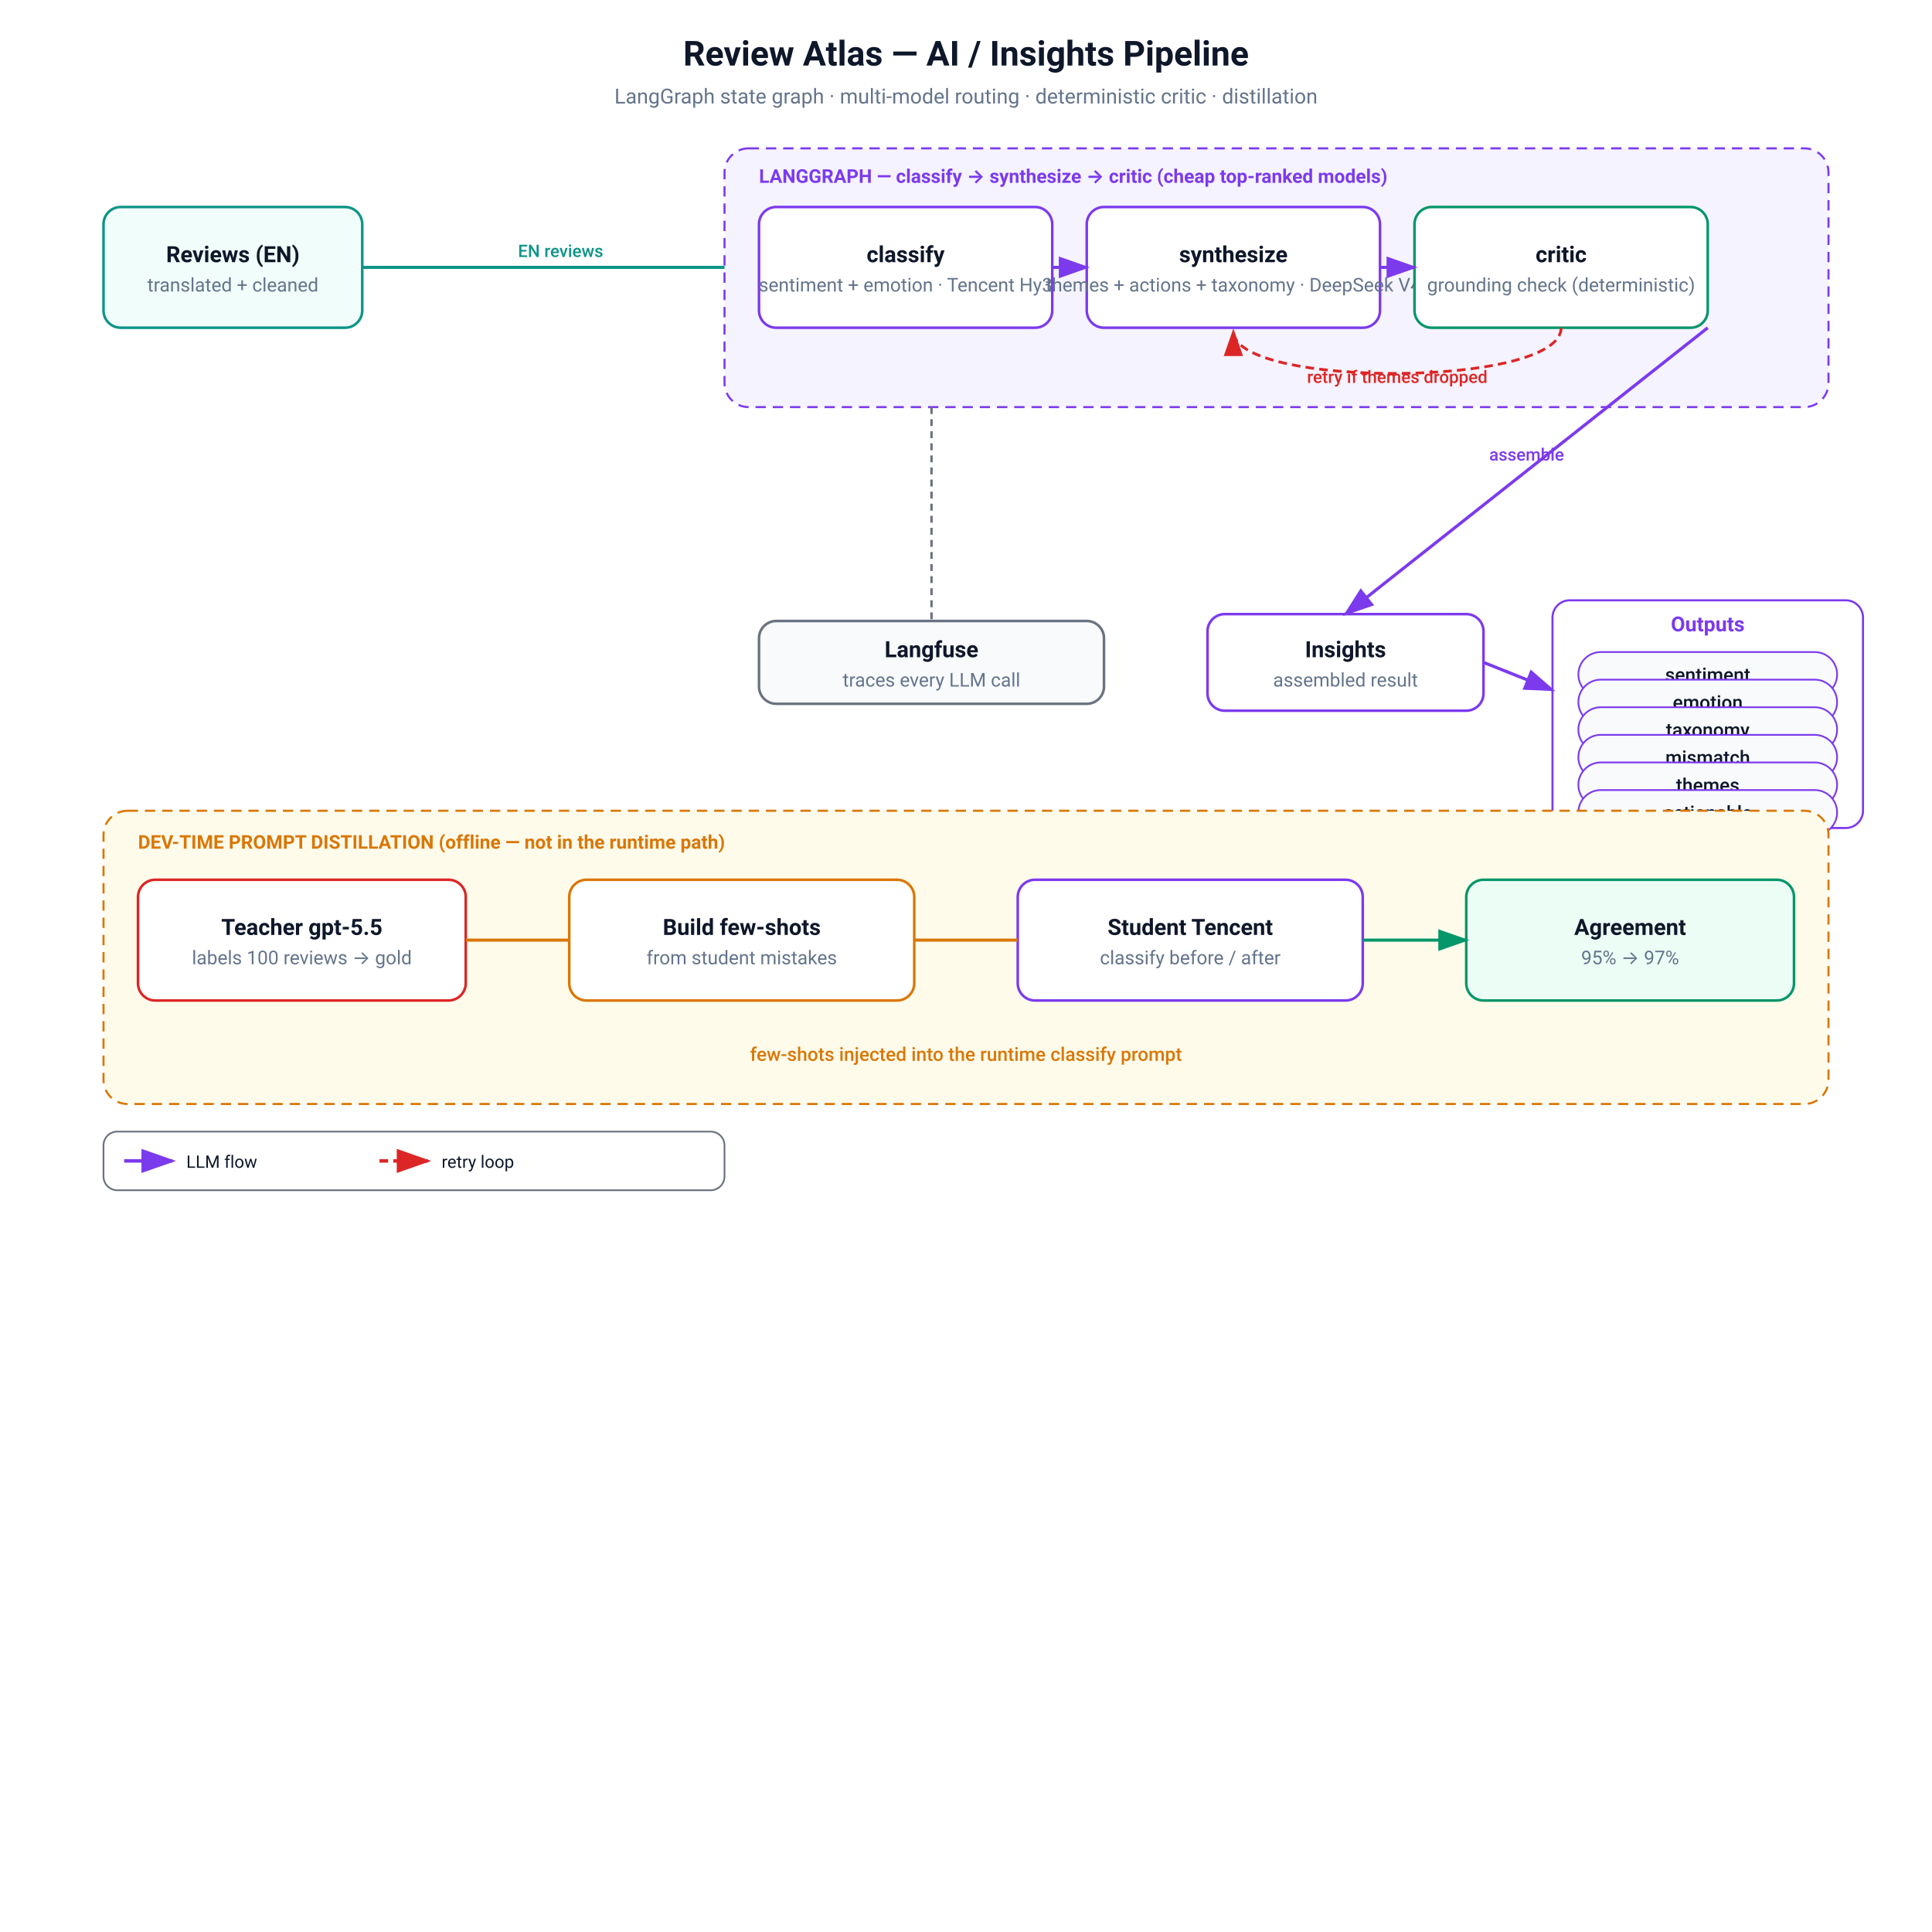
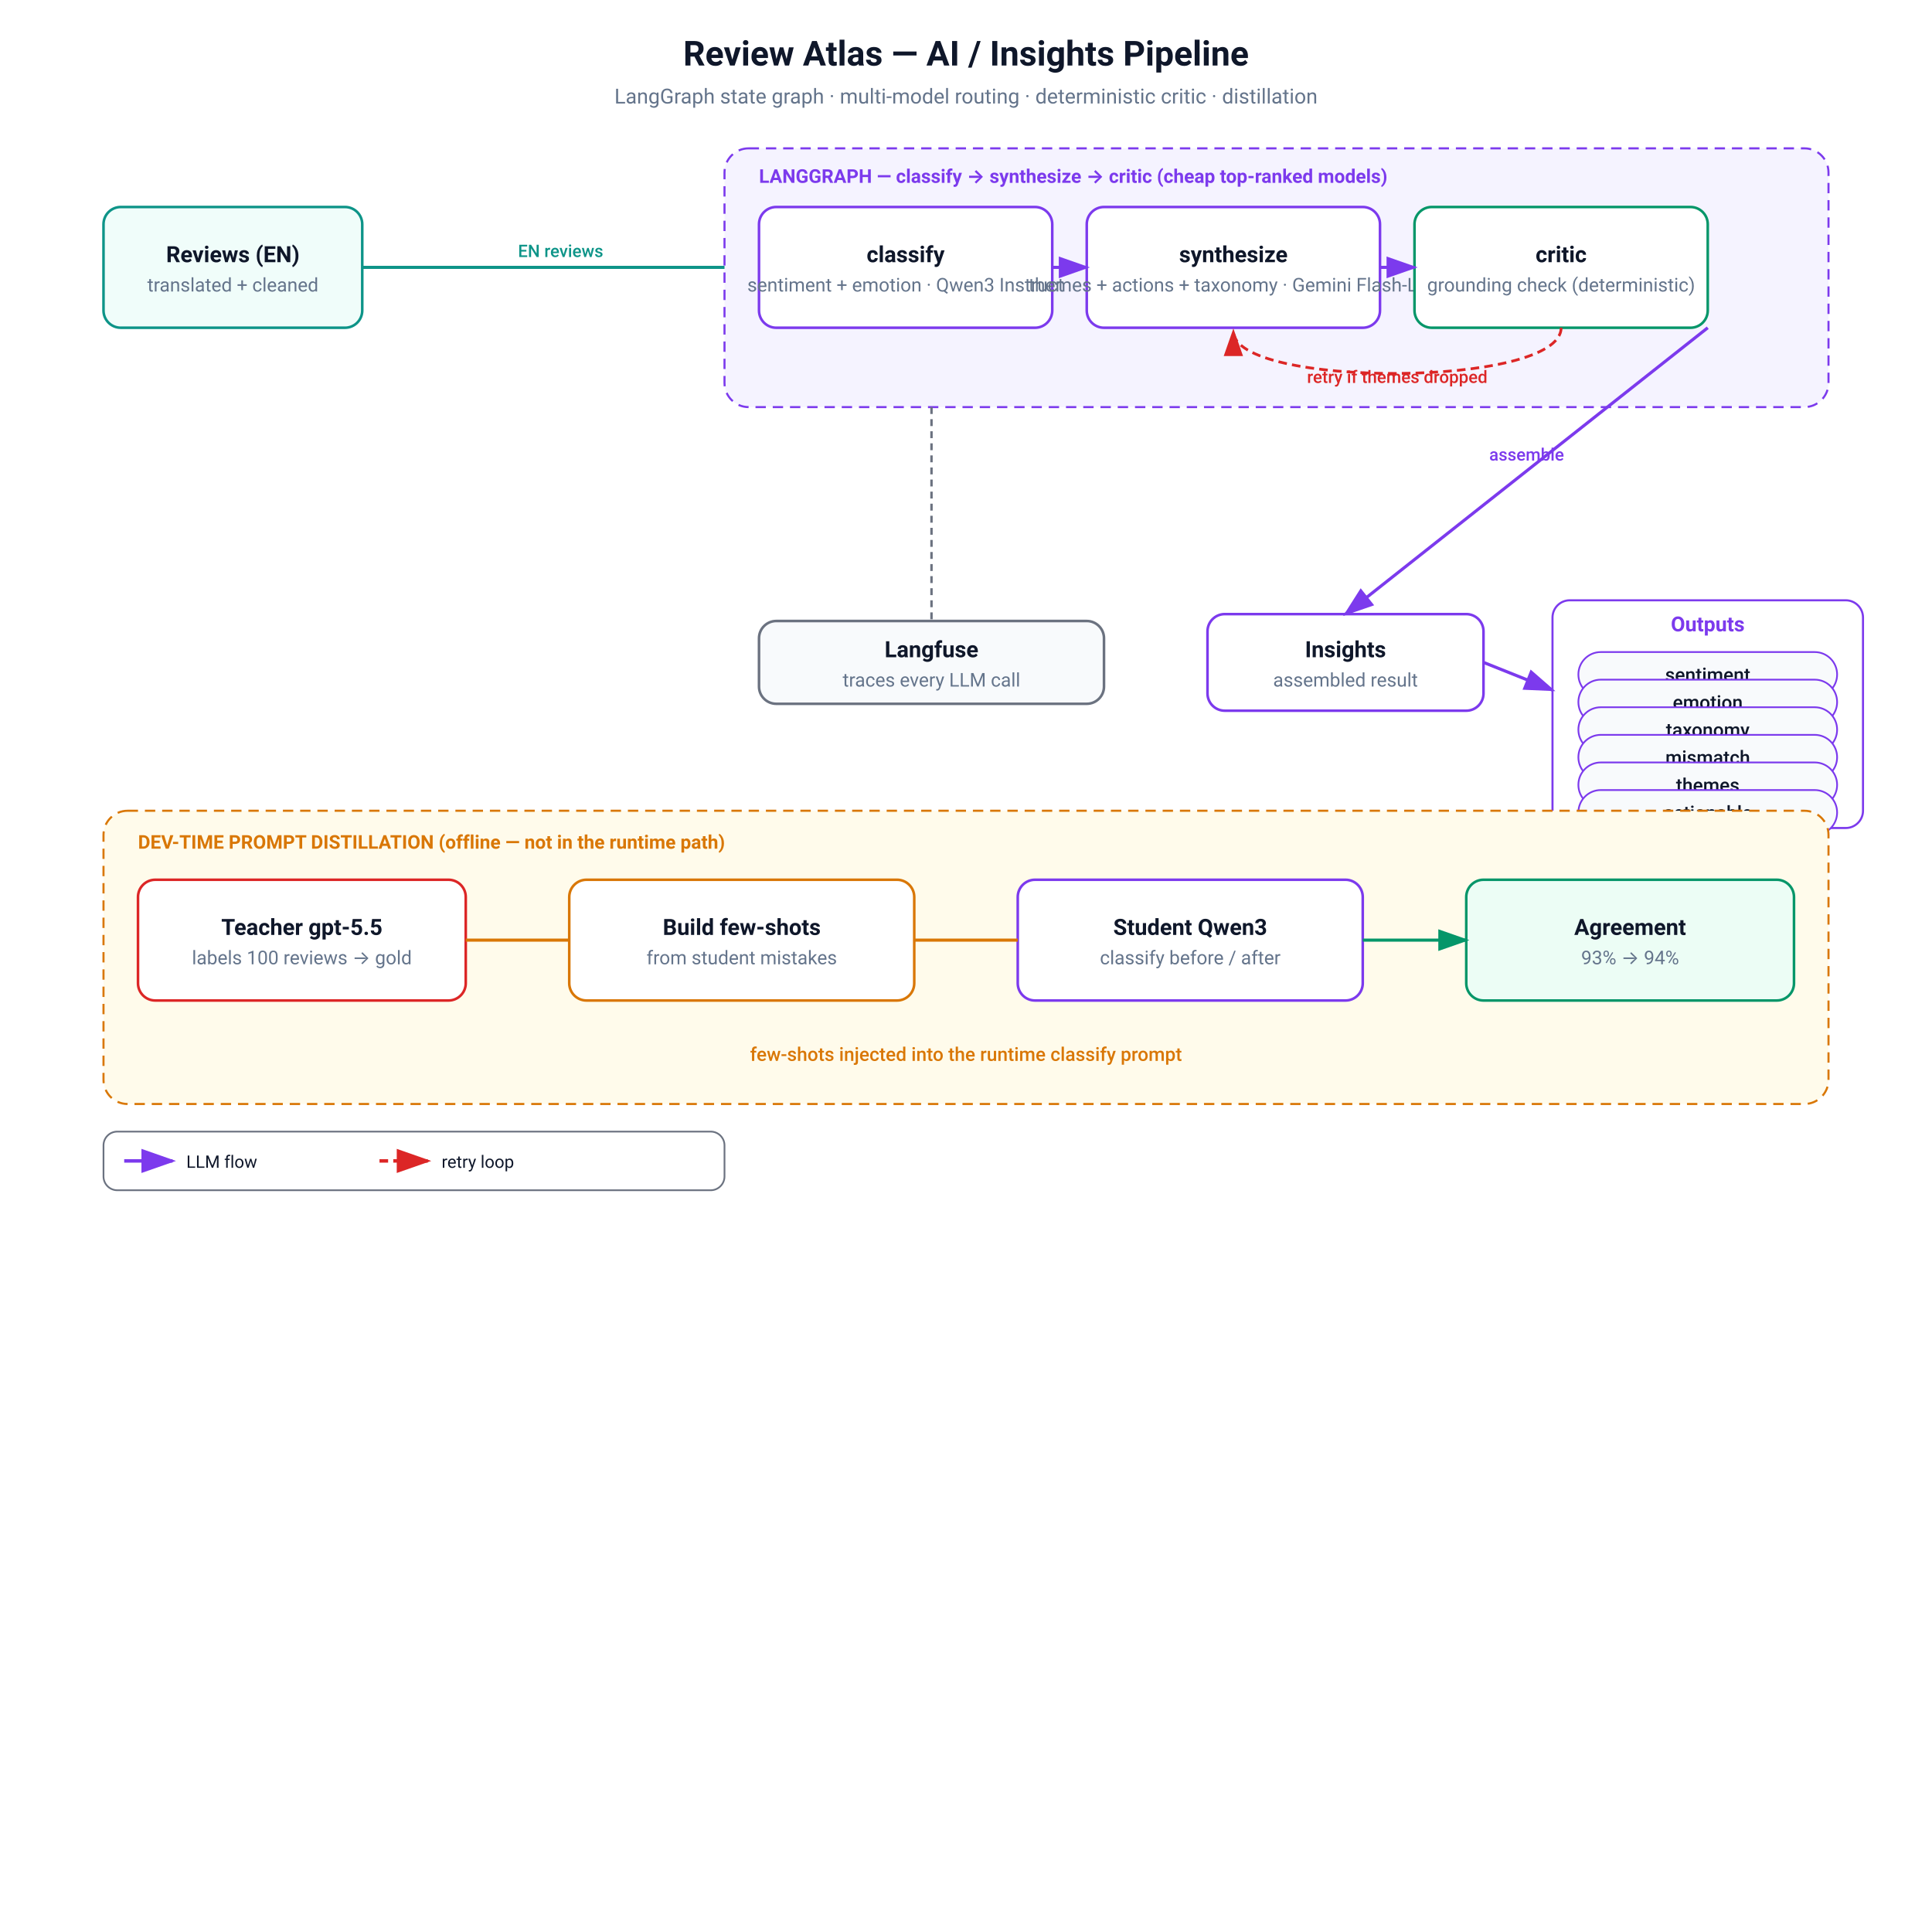
<svg xmlns="http://www.w3.org/2000/svg" viewBox="0 0 1120 1120" width="1120" height="1120">
  <rect x="0" y="0" width="1120" height="1120" fill="#ffffff" />
  <defs>
    <marker id="a-2563eb" markerWidth="10" markerHeight="7" refX="9" refY="3.5" orient="auto">
      <path d="M0,0 L10,3.5 L0,7 z" fill="#2563eb" />
    </marker>
    <marker id="a-0d9488" markerWidth="10" markerHeight="7" refX="9" refY="3.5" orient="auto">
      <path d="M0,0 L10,3.5 L0,7 z" fill="#0d9488" />
    </marker>
    <marker id="a-7c3aed" markerWidth="10" markerHeight="7" refX="9" refY="3.5" orient="auto">
      <path d="M0,0 L10,3.5 L0,7 z" fill="#7c3aed" />
    </marker>
    <marker id="a-059669" markerWidth="10" markerHeight="7" refX="9" refY="3.5" orient="auto">
      <path d="M0,0 L10,3.5 L0,7 z" fill="#059669" />
    </marker>
    <marker id="a-dc2626" markerWidth="10" markerHeight="7" refX="9" refY="3.5" orient="auto">
      <path d="M0,0 L10,3.5 L0,7 z" fill="#dc2626" />
    </marker>
    <marker id="a-6b7280" markerWidth="10" markerHeight="7" refX="9" refY="3.5" orient="auto">
      <path d="M0,0 L10,3.5 L0,7 z" fill="#6b7280" />
    </marker>
    <style>text{font-family:-apple-system,BlinkMacSystemFont,"Segoe UI",Roboto,sans-serif;}</style>
  </defs>
  <text x="560.0" y="38" font-size="20" text-anchor="middle" font-weight="700" fill="#0f172a">Review Atlas — AI / Insights Pipeline</text>
  <text x="560.0" y="60" font-size="12" text-anchor="middle" font-weight="400" fill="#64748b">LangGraph state graph · multi-model routing · deterministic critic · distillation</text>
  <rect x="60" y="120" width="150" height="70" rx="10" fill="#f0fdfa" stroke="#0d9488" stroke-width="1.5" />
  <text x="135.0" y="152.0" font-size="13" text-anchor="middle" font-weight="600" fill="#0f172a">Reviews (EN)</text>
  <text x="135.0" y="169.0" font-size="11" text-anchor="middle" font-weight="400" fill="#64748b">translated + cleaned</text>
  <line x1="210" y1="155" x2="440" y2="155" stroke="#0d9488" stroke-width="1.8" marker-end="url(#a-0d9488)" />
  <text x="325.0" y="149.0" font-size="10" text-anchor="middle" font-weight="500" fill="#0d9488">EN reviews</text>
  <rect x="420" y="86" width="640" height="150" rx="14" fill="#f5f3ff" stroke="#7c3aed" stroke-width="1.2" stroke-dasharray="6,4" />
  <text x="440" y="106" font-size="11" text-anchor="start" font-weight="700" fill="#7c3aed">LANGGRAPH — classify → synthesize → critic (cheap top-ranked models)</text>
  <rect x="440" y="120" width="170" height="70" rx="10" fill="#ffffff" stroke="#7c3aed" stroke-width="1.5" />
  <text x="525.0" y="152.0" font-size="13" text-anchor="middle" font-weight="600" fill="#0f172a">classify</text>
-   <text x="525.0" y="169.0" font-size="11" text-anchor="middle" font-weight="400" fill="#64748b">sentiment + emotion · Tencent Hy3</text>
+   <text x="525.0" y="169.0" font-size="11" text-anchor="middle" font-weight="400" fill="#64748b">sentiment + emotion · Qwen3 Instruct</text>
  <rect x="630" y="120" width="170" height="70" rx="10" fill="#ffffff" stroke="#7c3aed" stroke-width="1.5" />
  <text x="715.0" y="152.0" font-size="13" text-anchor="middle" font-weight="600" fill="#0f172a">synthesize</text>
-   <text x="715.0" y="169.0" font-size="11" text-anchor="middle" font-weight="400" fill="#64748b">themes + actions + taxonomy · DeepSeek V4</text>
+   <text x="715.0" y="169.0" font-size="11" text-anchor="middle" font-weight="400" fill="#64748b">themes + actions + taxonomy · Gemini Flash-Lite</text>
  <rect x="820" y="120" width="170" height="70" rx="10" fill="#ffffff" stroke="#059669" stroke-width="1.5" />
  <text x="905.0" y="152.0" font-size="13" text-anchor="middle" font-weight="600" fill="#0f172a">critic</text>
  <text x="905.0" y="169.0" font-size="11" text-anchor="middle" font-weight="400" fill="#64748b">grounding check (deterministic)</text>
  <line x1="610" y1="155" x2="630" y2="155" stroke="#7c3aed" stroke-width="1.8" marker-end="url(#a-7c3aed)" />
  <line x1="800" y1="155" x2="820" y2="155" stroke="#7c3aed" stroke-width="1.8" marker-end="url(#a-7c3aed)" />
  <path d="M905,190 C905,225 715,225 715,192" fill="none" stroke="#dc2626" stroke-width="1.6" stroke-dasharray="5,3" marker-end="url(#a-dc2626)" />
  <text x="810" y="222" font-size="10" text-anchor="middle" font-weight="500" fill="#dc2626">retry if themes dropped</text>
  <rect x="440" y="360" width="200" height="48" rx="10" fill="#f8fafc" stroke="#6b7280" stroke-width="1.5" />
  <text x="540.0" y="381.0" font-size="13" text-anchor="middle" font-weight="600" fill="#0f172a">Langfuse</text>
  <text x="540.0" y="398.0" font-size="11" text-anchor="middle" font-weight="400" fill="#64748b">traces every LLM call</text>
  <path d="M540,236 L540,360" stroke="#6b7280" stroke-width="1.4" stroke-dasharray="4,3" />
  <rect x="700" y="356" width="160" height="56" rx="10" fill="#ffffff" stroke="#7c3aed" stroke-width="1.5" />
  <text x="780.0" y="381.0" font-size="13" text-anchor="middle" font-weight="600" fill="#0f172a">Insights</text>
  <text x="780.0" y="398.0" font-size="11" text-anchor="middle" font-weight="400" fill="#64748b">assembled result</text>
  <line x1="990" y1="190" x2="780" y2="356" stroke="#7c3aed" stroke-width="1.8" marker-end="url(#a-7c3aed)" />
  <text x="885.0" y="267.0" font-size="10" text-anchor="middle" font-weight="500" fill="#7c3aed">assemble</text>
  <rect x="900" y="348" width="180" height="132" rx="10" fill="#ffffff" stroke="#7c3aed" stroke-width="1.2" />
  <text x="990" y="366" font-size="12" text-anchor="middle" font-weight="700" fill="#7c3aed">Outputs</text>
  <rect x="915" y="378" width="150" height="26" rx="13" fill="#f8fafc" stroke="#7c3aed" stroke-width="1" />
  <text x="990.0" y="395" font-size="11" text-anchor="middle" font-weight="500" fill="#0f172a">sentiment</text>
  <rect x="915" y="394" width="150" height="26" rx="13" fill="#f8fafc" stroke="#7c3aed" stroke-width="1" />
  <text x="990.0" y="411" font-size="11" text-anchor="middle" font-weight="500" fill="#0f172a">emotion</text>
  <rect x="915" y="410" width="150" height="26" rx="13" fill="#f8fafc" stroke="#7c3aed" stroke-width="1" />
  <text x="990.0" y="427" font-size="11" text-anchor="middle" font-weight="500" fill="#0f172a">taxonomy</text>
  <rect x="915" y="426" width="150" height="26" rx="13" fill="#f8fafc" stroke="#7c3aed" stroke-width="1" />
  <text x="990.0" y="443" font-size="11" text-anchor="middle" font-weight="500" fill="#0f172a">mismatch</text>
  <rect x="915" y="442" width="150" height="26" rx="13" fill="#f8fafc" stroke="#7c3aed" stroke-width="1" />
  <text x="990.0" y="459" font-size="11" text-anchor="middle" font-weight="500" fill="#0f172a">themes</text>
  <rect x="915" y="458" width="150" height="26" rx="13" fill="#f8fafc" stroke="#7c3aed" stroke-width="1" />
  <text x="990.0" y="475" font-size="11" text-anchor="middle" font-weight="500" fill="#0f172a">actionable</text>
  <line x1="860" y1="384" x2="900" y2="400" stroke="#7c3aed" stroke-width="1.8" marker-end="url(#a-7c3aed)" />
  <rect x="60" y="470" width="1000" height="170" rx="14" fill="#fffbeb" stroke="#d97706" stroke-width="1.2" stroke-dasharray="6,4" />
  <text x="80" y="492" font-size="11" text-anchor="start" font-weight="700" fill="#d97706">DEV-TIME PROMPT DISTILLATION (offline — not in the runtime path)</text>
  <rect x="80" y="510" width="190" height="70" rx="10" fill="#ffffff" stroke="#dc2626" stroke-width="1.5" />
  <text x="175.0" y="542.0" font-size="13" text-anchor="middle" font-weight="600" fill="#0f172a">Teacher gpt-5.5</text>
  <text x="175.0" y="559.0" font-size="11" text-anchor="middle" font-weight="400" fill="#64748b">labels 100 reviews → gold</text>
  <rect x="330" y="510" width="200" height="70" rx="10" fill="#ffffff" stroke="#d97706" stroke-width="1.5" />
  <text x="430.0" y="542.0" font-size="13" text-anchor="middle" font-weight="600" fill="#0f172a">Build few-shots</text>
  <text x="430.0" y="559.0" font-size="11" text-anchor="middle" font-weight="400" fill="#64748b">from student mistakes</text>
  <rect x="590" y="510" width="200" height="70" rx="10" fill="#ffffff" stroke="#7c3aed" stroke-width="1.5" />
-   <text x="690.0" y="542.0" font-size="13" text-anchor="middle" font-weight="600" fill="#0f172a">Student Tencent</text>
+   <text x="690.0" y="542.0" font-size="13" text-anchor="middle" font-weight="600" fill="#0f172a">Student Qwen3</text>
  <text x="690.0" y="559.0" font-size="11" text-anchor="middle" font-weight="400" fill="#64748b">classify before / after</text>
  <rect x="850" y="510" width="190" height="70" rx="10" fill="#ecfdf5" stroke="#059669" stroke-width="1.5" />
  <text x="945.0" y="542.0" font-size="13" text-anchor="middle" font-weight="600" fill="#0f172a">Agreement</text>
-   <text x="945.0" y="559.0" font-size="11" text-anchor="middle" font-weight="400" fill="#64748b">95% → 97%</text>
+   <text x="945.0" y="559.0" font-size="11" text-anchor="middle" font-weight="400" fill="#64748b">93% → 94%</text>
  <line x1="270" y1="545" x2="330" y2="545" stroke="#d97706" stroke-width="1.8" marker-end="url(#a-d97706)" />
  <line x1="530" y1="545" x2="590" y2="545" stroke="#d97706" stroke-width="1.8" marker-end="url(#a-d97706)" />
  <line x1="790" y1="545" x2="850" y2="545" stroke="#059669" stroke-width="1.8" marker-end="url(#a-059669)" />
  <text x="560" y="615" font-size="11" text-anchor="middle" font-weight="500" fill="#d97706">few-shots injected into the runtime classify prompt</text>
  <rect x="60" y="656" width="360" height="34" rx="8" fill="#ffffff" stroke="#6b7280" stroke-width="1" />
  <line x1="72" y1="673" x2="100" y2="673" stroke="#7c3aed" stroke-width="2" marker-end="url(#a-7c3aed)" />
  <text x="108" y="677" font-size="10" text-anchor="start" font-weight="400" fill="#0f172a">LLM flow</text>
  <line x1="220" y1="673" x2="248" y2="673" stroke="#dc2626" stroke-width="2" stroke-dasharray="5,3" marker-end="url(#a-dc2626)" />
  <text x="256" y="677" font-size="10" text-anchor="start" font-weight="400" fill="#0f172a">retry loop</text>
</svg>
